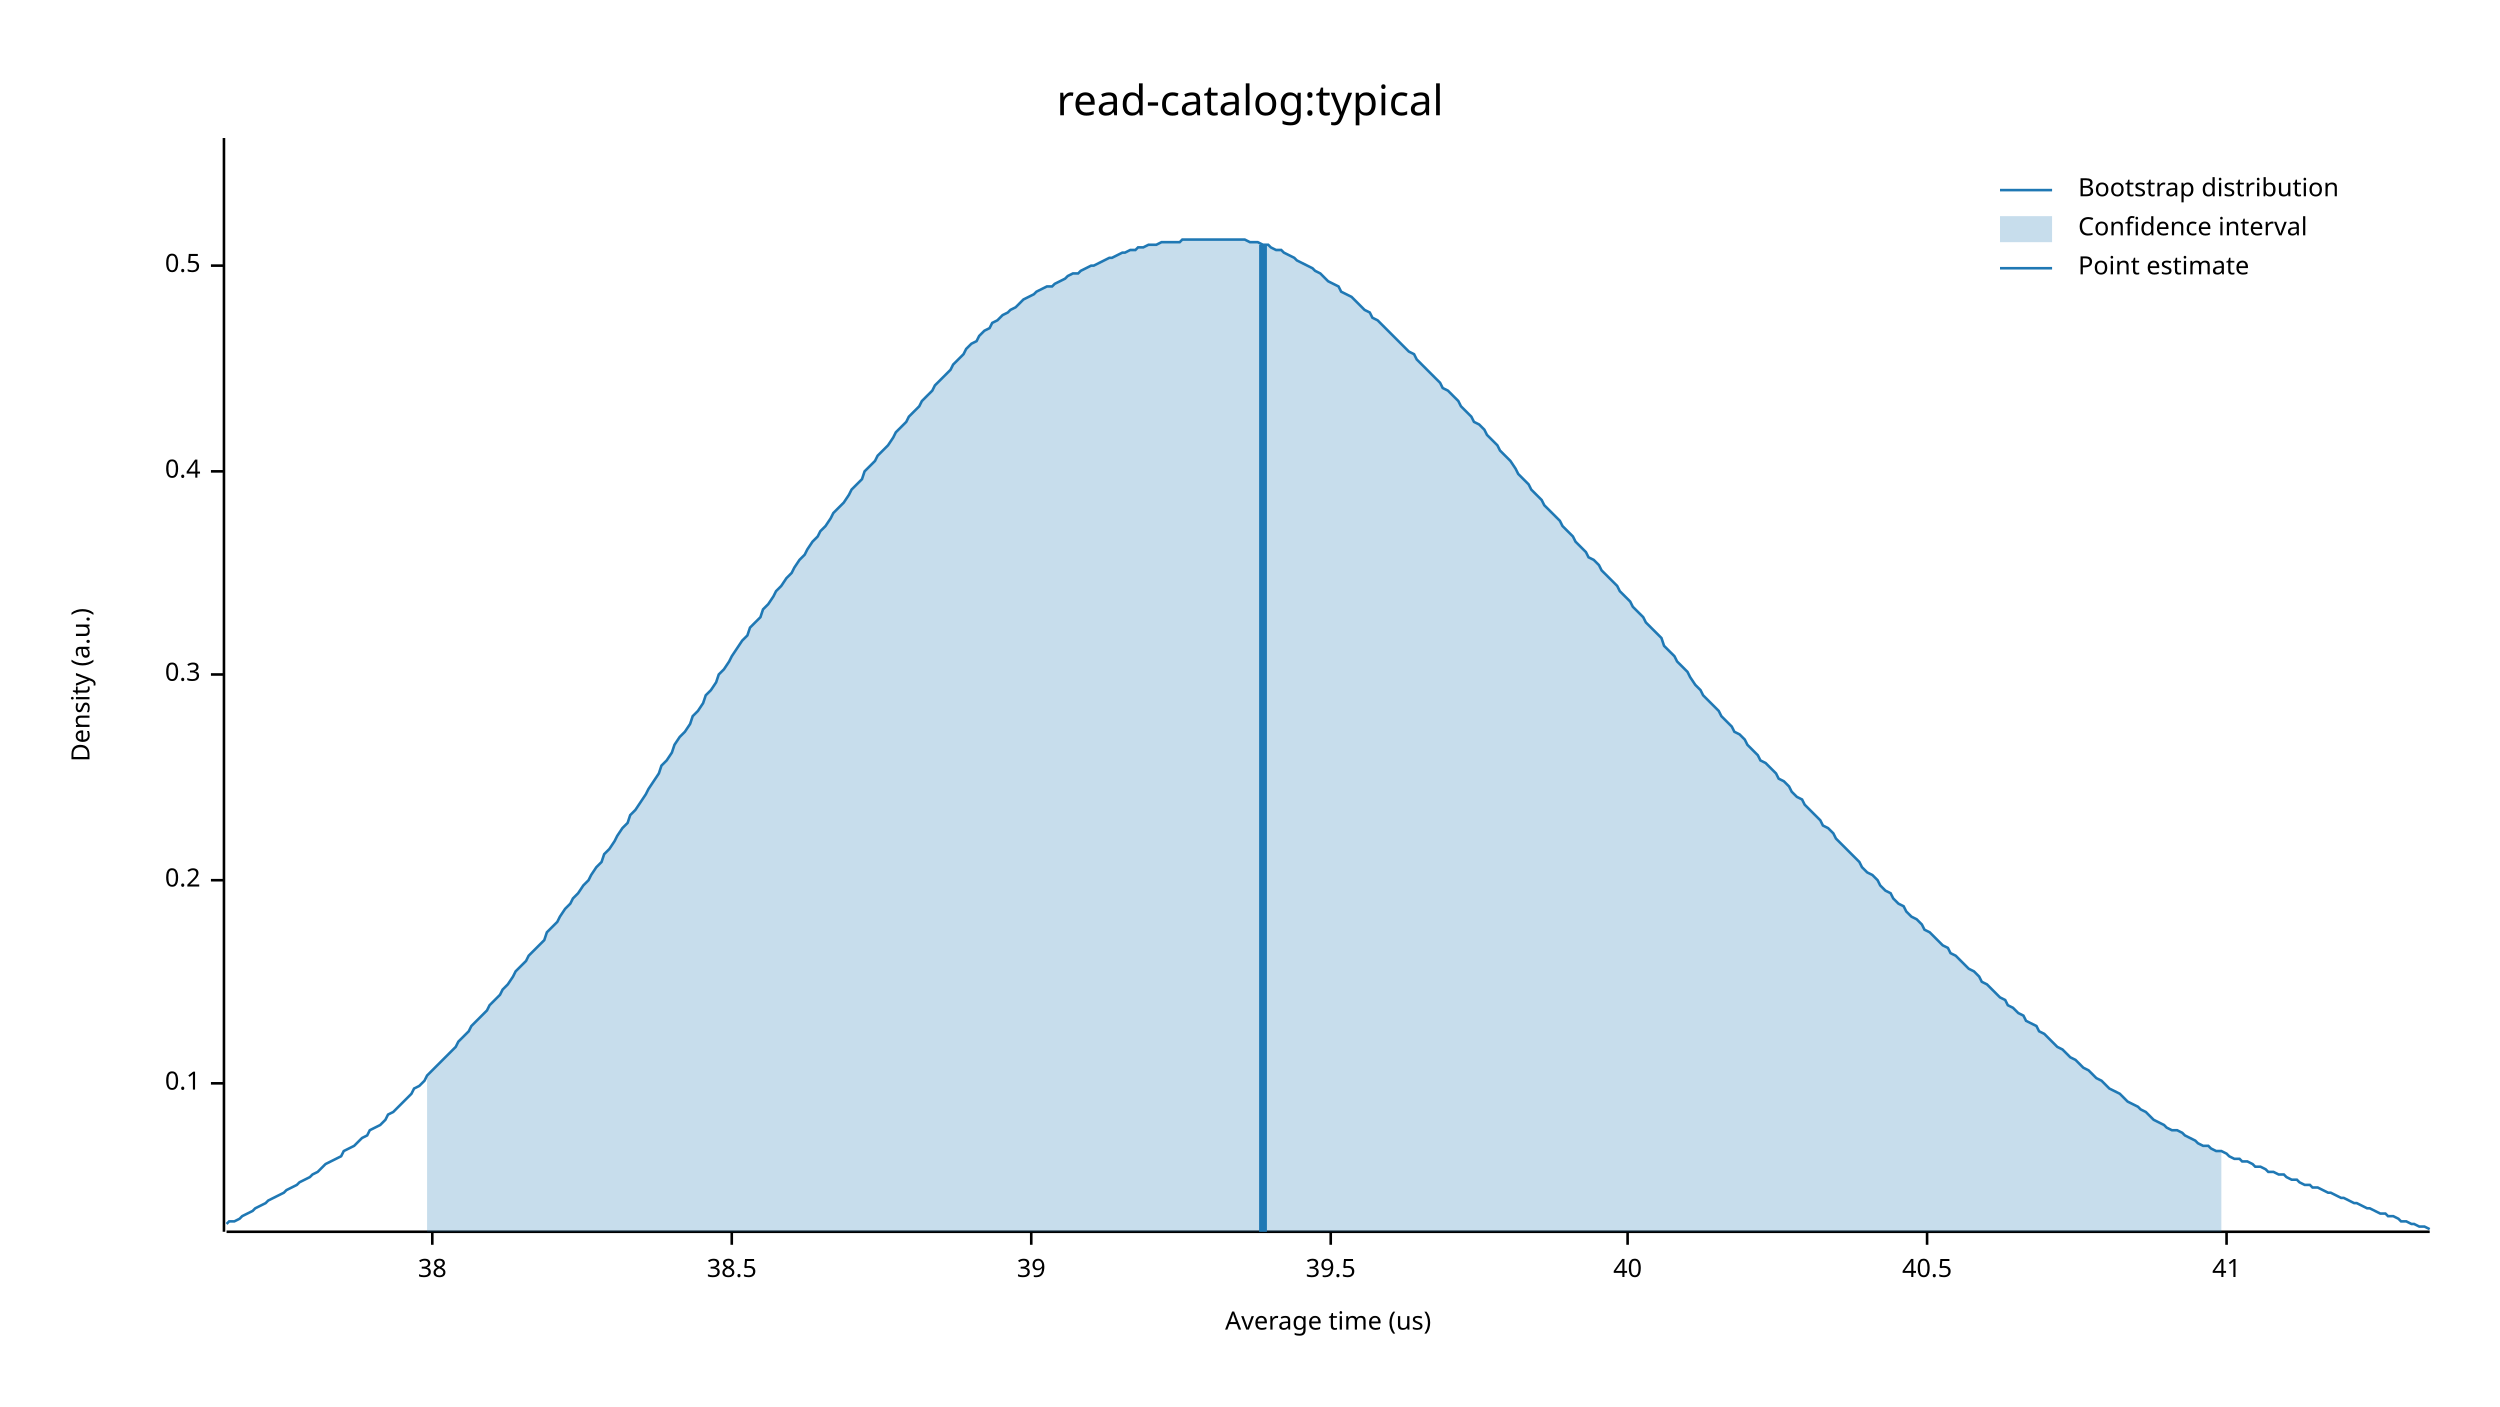
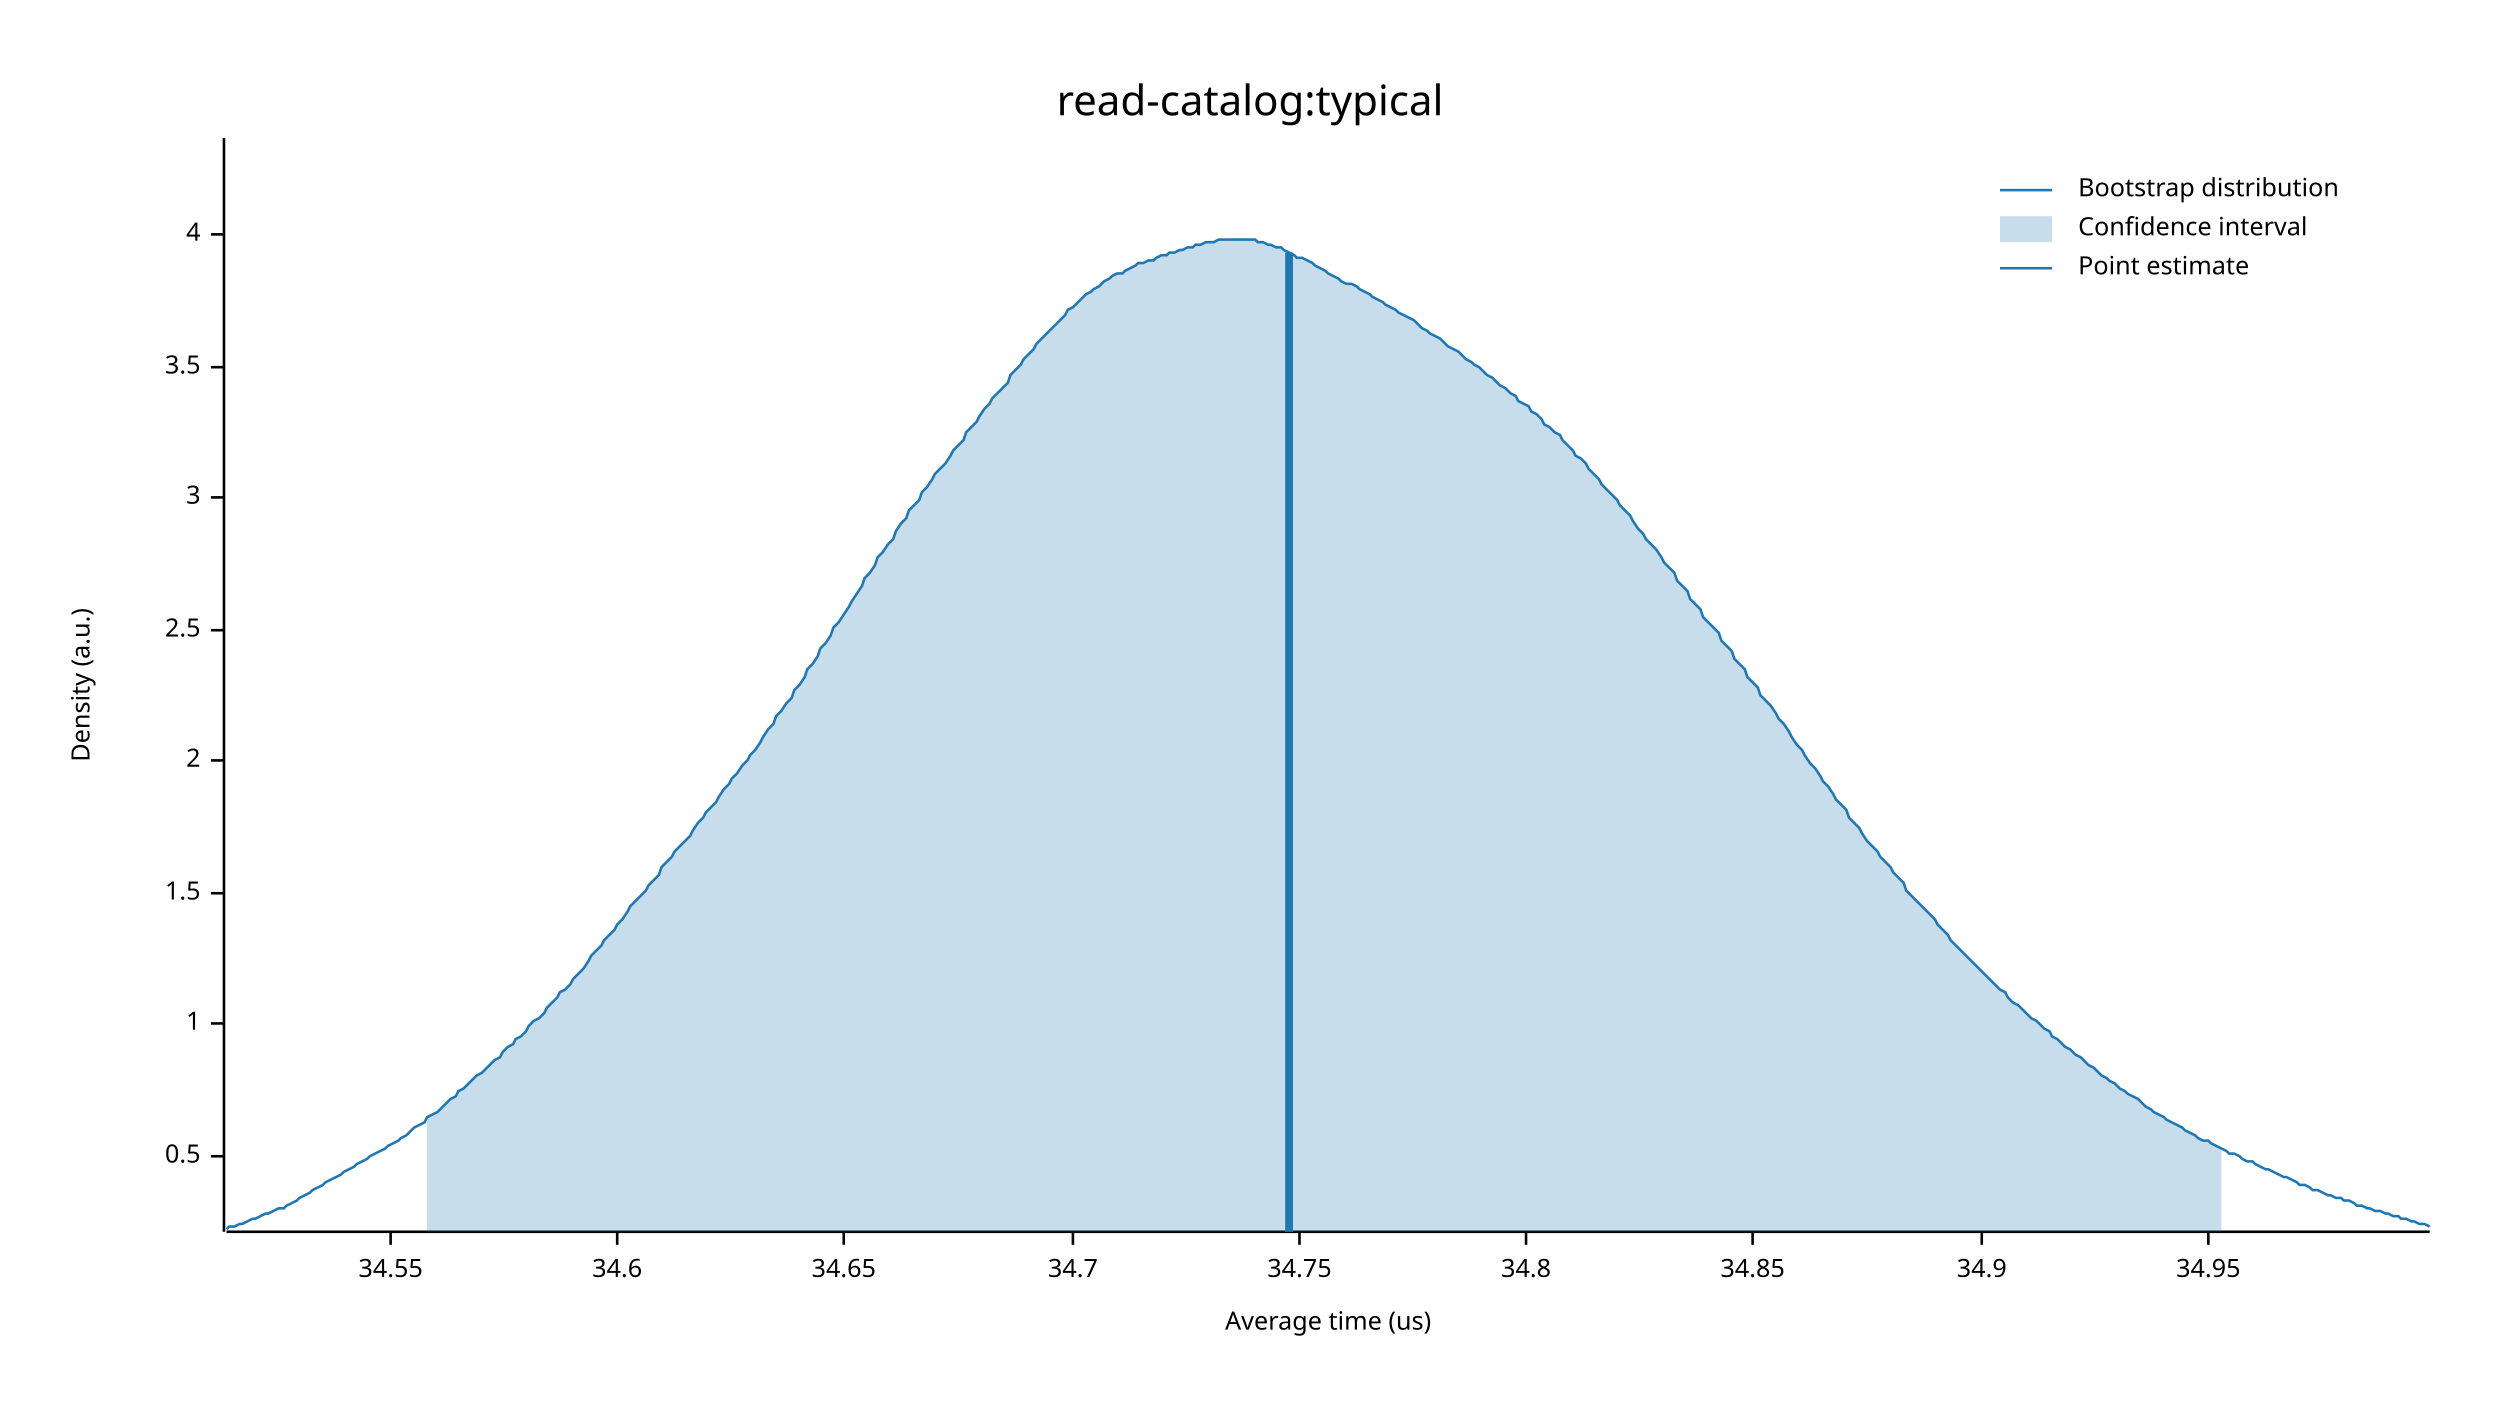
<svg xmlns="http://www.w3.org/2000/svg" width="960" height="540" viewBox="0 0 960 540">
  <text x="480" y="32" dy="0.76em" text-anchor="middle" font-family="sans-serif" font-size="16.129" opacity="1" fill="#000000">
read-catalog:typical
</text>
  <text x="27" y="263" dy="0.76em" text-anchor="middle" font-family="sans-serif" font-size="9.677" opacity="1" fill="#000000" transform="rotate(270, 27, 263)">
Density (a.u.)
</text>
  <text x="510" y="513" dy="-0.5ex" text-anchor="middle" font-family="sans-serif" font-size="9.677" opacity="1" fill="#000000">
Average time (us)
</text>
  <polyline fill="none" opacity="1" stroke="#000000" stroke-width="1" points="86,53 86,473 " />
-   <text x="77" y="416" dy="0.5ex" text-anchor="end" font-family="sans-serif" font-size="9.677" opacity="1" fill="#000000">
- 0.1
- </text>
-   <polyline fill="none" opacity="1" stroke="#000000" stroke-width="1" points="81,416 86,416 " />
-   <text x="77" y="338" dy="0.5ex" text-anchor="end" font-family="sans-serif" font-size="9.677" opacity="1" fill="#000000">
- 0.2
- </text>
-   <polyline fill="none" opacity="1" stroke="#000000" stroke-width="1" points="81,338 86,338 " />
-   <text x="77" y="259" dy="0.5ex" text-anchor="end" font-family="sans-serif" font-size="9.677" opacity="1" fill="#000000">
- 0.3
- </text>
-   <polyline fill="none" opacity="1" stroke="#000000" stroke-width="1" points="81,259 86,259 " />
-   <text x="77" y="181" dy="0.5ex" text-anchor="end" font-family="sans-serif" font-size="9.677" opacity="1" fill="#000000">
- 0.4
- </text>
-   <polyline fill="none" opacity="1" stroke="#000000" stroke-width="1" points="81,181 86,181 " />
-   <text x="77" y="102" dy="0.5ex" text-anchor="end" font-family="sans-serif" font-size="9.677" opacity="1" fill="#000000">
+   <text x="77" y="444" dy="0.5ex" text-anchor="end" font-family="sans-serif" font-size="9.677" opacity="1" fill="#000000">
0.5
</text>
-   <polyline fill="none" opacity="1" stroke="#000000" stroke-width="1" points="81,102 86,102 " />
+   <polyline fill="none" opacity="1" stroke="#000000" stroke-width="1" points="81,444 86,444 " />
+   <text x="77" y="393" dy="0.5ex" text-anchor="end" font-family="sans-serif" font-size="9.677" opacity="1" fill="#000000">
+ 1
+ </text>
+   <polyline fill="none" opacity="1" stroke="#000000" stroke-width="1" points="81,393 86,393 " />
+   <text x="77" y="343" dy="0.5ex" text-anchor="end" font-family="sans-serif" font-size="9.677" opacity="1" fill="#000000">
+ 1.5
+ </text>
+   <polyline fill="none" opacity="1" stroke="#000000" stroke-width="1" points="81,343 86,343 " />
+   <text x="77" y="292" dy="0.5ex" text-anchor="end" font-family="sans-serif" font-size="9.677" opacity="1" fill="#000000">
+ 2
+ </text>
+   <polyline fill="none" opacity="1" stroke="#000000" stroke-width="1" points="81,292 86,292 " />
+   <text x="77" y="242" dy="0.5ex" text-anchor="end" font-family="sans-serif" font-size="9.677" opacity="1" fill="#000000">
+ 2.5
+ </text>
+   <polyline fill="none" opacity="1" stroke="#000000" stroke-width="1" points="81,242 86,242 " />
+   <text x="77" y="191" dy="0.5ex" text-anchor="end" font-family="sans-serif" font-size="9.677" opacity="1" fill="#000000">
+ 3
+ </text>
+   <polyline fill="none" opacity="1" stroke="#000000" stroke-width="1" points="81,191 86,191 " />
+   <text x="77" y="141" dy="0.5ex" text-anchor="end" font-family="sans-serif" font-size="9.677" opacity="1" fill="#000000">
+ 3.5
+ </text>
+   <polyline fill="none" opacity="1" stroke="#000000" stroke-width="1" points="81,141 86,141 " />
+   <text x="77" y="90" dy="0.5ex" text-anchor="end" font-family="sans-serif" font-size="9.677" opacity="1" fill="#000000">
+ 4
+ </text>
+   <polyline fill="none" opacity="1" stroke="#000000" stroke-width="1" points="81,90 86,90 " />
  <polyline fill="none" opacity="1" stroke="#000000" stroke-width="1" points="87,473 933,473 " />
-   <text x="166" y="483" dy="0.76em" text-anchor="middle" font-family="sans-serif" font-size="9.677" opacity="1" fill="#000000">
- 38
+   <text x="150" y="483" dy="0.76em" text-anchor="middle" font-family="sans-serif" font-size="9.677" opacity="1" fill="#000000">
+ 34.55
</text>
-   <polyline fill="none" opacity="1" stroke="#000000" stroke-width="1" points="166,473 166,478 " />
-   <text x="281" y="483" dy="0.76em" text-anchor="middle" font-family="sans-serif" font-size="9.677" opacity="1" fill="#000000">
- 38.5
+   <polyline fill="none" opacity="1" stroke="#000000" stroke-width="1" points="150,473 150,478 " />
+   <text x="237" y="483" dy="0.76em" text-anchor="middle" font-family="sans-serif" font-size="9.677" opacity="1" fill="#000000">
+ 34.6
</text>
-   <polyline fill="none" opacity="1" stroke="#000000" stroke-width="1" points="281,473 281,478 " />
-   <text x="396" y="483" dy="0.76em" text-anchor="middle" font-family="sans-serif" font-size="9.677" opacity="1" fill="#000000">
- 39
+   <polyline fill="none" opacity="1" stroke="#000000" stroke-width="1" points="237,473 237,478 " />
+   <text x="324" y="483" dy="0.76em" text-anchor="middle" font-family="sans-serif" font-size="9.677" opacity="1" fill="#000000">
+ 34.65
</text>
-   <polyline fill="none" opacity="1" stroke="#000000" stroke-width="1" points="396,473 396,478 " />
-   <text x="511" y="483" dy="0.76em" text-anchor="middle" font-family="sans-serif" font-size="9.677" opacity="1" fill="#000000">
- 39.5
+   <polyline fill="none" opacity="1" stroke="#000000" stroke-width="1" points="324,473 324,478 " />
+   <text x="412" y="483" dy="0.76em" text-anchor="middle" font-family="sans-serif" font-size="9.677" opacity="1" fill="#000000">
+ 34.7
</text>
-   <polyline fill="none" opacity="1" stroke="#000000" stroke-width="1" points="511,473 511,478 " />
-   <text x="625" y="483" dy="0.76em" text-anchor="middle" font-family="sans-serif" font-size="9.677" opacity="1" fill="#000000">
- 40
+   <polyline fill="none" opacity="1" stroke="#000000" stroke-width="1" points="412,473 412,478 " />
+   <text x="499" y="483" dy="0.76em" text-anchor="middle" font-family="sans-serif" font-size="9.677" opacity="1" fill="#000000">
+ 34.75
</text>
-   <polyline fill="none" opacity="1" stroke="#000000" stroke-width="1" points="625,473 625,478 " />
-   <text x="740" y="483" dy="0.76em" text-anchor="middle" font-family="sans-serif" font-size="9.677" opacity="1" fill="#000000">
- 40.5
+   <polyline fill="none" opacity="1" stroke="#000000" stroke-width="1" points="499,473 499,478 " />
+   <text x="586" y="483" dy="0.76em" text-anchor="middle" font-family="sans-serif" font-size="9.677" opacity="1" fill="#000000">
+ 34.8
</text>
-   <polyline fill="none" opacity="1" stroke="#000000" stroke-width="1" points="740,473 740,478 " />
-   <text x="855" y="483" dy="0.76em" text-anchor="middle" font-family="sans-serif" font-size="9.677" opacity="1" fill="#000000">
- 41
+   <polyline fill="none" opacity="1" stroke="#000000" stroke-width="1" points="586,473 586,478 " />
+   <text x="673" y="483" dy="0.76em" text-anchor="middle" font-family="sans-serif" font-size="9.677" opacity="1" fill="#000000">
+ 34.85
</text>
-   <polyline fill="none" opacity="1" stroke="#000000" stroke-width="1" points="855,473 855,478 " />
-   <polyline fill="none" opacity="1" stroke="#1F78B4" stroke-width="1" points="87,470 88,469 90,469 92,468 93,467 95,466 97,465 98,464 100,463 102,462 103,461 105,460 107,459 109,458 110,457 112,456 114,455 115,454 117,453 119,452 120,451 122,450 124,448 125,447 127,446 129,445 131,444 132,442 134,441 136,440 137,439 139,437 141,436 142,434 144,433 146,432 148,430 149,428 151,427 153,425 154,424 156,422 158,420 159,418 161,417 163,415 164,413 166,411 168,409 170,407 171,406 173,404 175,402 176,400 178,398 180,396 181,394 183,392 185,390 187,388 188,386 190,384 192,382 193,380 195,378 197,375 198,373 200,371 202,369 203,367 205,365 207,363 209,361 210,358 212,356 214,354 215,352 217,349 219,347 220,345 222,343 224,340 226,338 227,336 229,333 231,331 232,328 234,326 236,323 237,321 239,318 241,316 242,313 244,311 246,308 248,305 249,303 251,300 253,297 254,294 256,292 258,289 259,286 261,283 263,281 265,278 266,275 268,273 270,270 271,267 273,265 275,262 276,259 278,257 280,254 281,252 283,249 285,246 287,244 288,241 290,239 292,237 293,234 295,232 297,229 298,227 300,225 302,222 304,220 305,218 307,215 309,213 310,211 312,208 314,206 315,204 317,202 319,199 320,197 322,195 324,193 326,190 327,188 329,186 331,184 332,181 334,179 336,177 337,175 339,173 341,171 343,168 344,166 346,164 348,162 349,160 351,158 353,156 354,154 356,152 358,150 359,148 361,146 363,144 365,142 366,140 368,138 370,136 371,134 373,132 375,131 376,129 378,127 380,126 381,124 383,123 385,121 387,120 388,119 390,118 392,116 393,115 395,114 397,113 398,112 400,111 402,110 404,110 405,109 407,108 409,107 410,106 412,105 414,105 415,104 417,103 419,102 420,102 422,101 424,100 426,99 427,99 429,98 431,97 432,97 434,96 436,96 437,95 439,95 441,94 443,94 444,94 446,93 448,93 449,93 451,93 453,93 454,92 456,92 458,92 459,92 461,92 463,92 465,92 466,92 468,92 470,92 471,92 473,92 475,92 476,92 478,92 480,93 482,93 483,93 485,94 487,94 488,95 490,96 492,96 493,97 495,98 497,99 498,100 500,101 502,102 504,103 505,104 507,105 509,107 510,108 512,109 514,110 515,112 517,113 519,114 521,116 522,117 524,119 526,120 527,122 529,123 531,125 532,126 534,128 536,130 537,131 539,133 541,135 543,136 544,138 546,140 548,142 549,143 551,145 553,147 554,149 556,150 558,152 560,154 561,156 563,158 565,160 566,162 568,163 570,165 571,167 573,169 575,171 576,173 578,175 580,177 582,180 583,182 585,184 587,186 588,188 590,190 592,192 593,194 595,196 597,198 599,200 600,202 602,204 604,206 605,208 607,210 609,212 610,214 612,215 614,217 615,219 617,221 619,223 621,225 622,227 624,229 626,231 627,233 629,235 631,237 632,239 634,241 636,243 638,245 639,248 641,250 643,252 644,254 646,256 648,258 649,260 651,263 653,265 654,267 656,269 658,271 660,273 661,275 663,277 665,279 666,281 668,282 670,284 671,286 673,288 675,290 676,292 678,293 680,295 682,297 683,299 685,300 687,302 688,304 690,306 692,307 693,309 695,311 697,313 699,315 700,317 702,318 704,320 705,322 707,324 709,326 710,327 712,329 714,331 715,333 717,335 719,336 721,338 722,340 724,342 726,343 727,345 729,347 731,348 732,350 734,352 736,353 738,355 739,357 741,358 743,360 744,361 746,363 748,364 749,366 751,367 753,369 754,370 756,372 758,373 760,375 761,377 763,378 765,380 766,381 768,383 770,384 771,386 773,387 775,389 777,390 778,392 780,393 782,394 783,396 785,397 787,399 788,400 790,402 792,403 793,404 795,406 797,407 799,409 800,410 802,411 804,413 805,414 807,415 809,417 810,418 812,419 814,420 816,422 817,423 819,424 821,425 822,426 824,427 826,429 827,430 829,431 831,432 832,433 834,434 836,434 838,435 839,436 841,437 843,438 844,439 846,440 848,440 849,441 851,442 853,442 855,443 856,444 858,445 860,445 861,446 863,446 865,447 866,448 868,448 870,449 871,450 873,450 875,451 877,451 878,452 880,453 882,453 883,454 885,455 887,455 888,456 890,456 892,457 894,458 895,458 897,459 899,460 900,460 902,461 904,462 905,462 907,463 909,464 910,464 912,465 914,466 916,466 917,467 919,467 921,468 922,469 924,469 926,470 927,470 929,471 931,471 933,472 " />
-   <polygon opacity="0.25" fill="#1F78B4" points="164,413 166,411 168,409 170,407 171,406 173,404 175,402 176,400 178,398 180,396 181,394 183,392 185,390 187,388 188,386 190,384 192,382 193,380 195,378 197,375 198,373 200,371 202,369 203,367 205,365 207,363 209,361 210,358 212,356 214,354 215,352 217,349 219,347 220,345 222,343 224,340 226,338 227,336 229,333 231,331 232,328 234,326 236,323 237,321 239,318 241,316 242,313 244,311 246,308 248,305 249,303 251,300 253,297 254,294 256,292 258,289 259,286 261,283 263,281 265,278 266,275 268,273 270,270 271,267 273,265 275,262 276,259 278,257 280,254 281,252 283,249 285,246 287,244 288,241 290,239 292,237 293,234 295,232 297,229 298,227 300,225 302,222 304,220 305,218 307,215 309,213 310,211 312,208 314,206 315,204 317,202 319,199 320,197 322,195 324,193 326,190 327,188 329,186 331,184 332,181 334,179 336,177 337,175 339,173 341,171 343,168 344,166 346,164 348,162 349,160 351,158 353,156 354,154 356,152 358,150 359,148 361,146 363,144 365,142 366,140 368,138 370,136 371,134 373,132 375,131 376,129 378,127 380,126 381,124 383,123 385,121 387,120 388,119 390,118 392,116 393,115 395,114 397,113 398,112 400,111 402,110 404,110 405,109 407,108 409,107 410,106 412,105 414,105 415,104 417,103 419,102 420,102 422,101 424,100 426,99 427,99 429,98 431,97 432,97 434,96 436,96 437,95 439,95 441,94 443,94 444,94 446,93 448,93 449,93 451,93 453,93 454,92 456,92 458,92 459,92 461,92 463,92 465,92 466,92 468,92 470,92 471,92 473,92 475,92 476,92 478,92 480,93 482,93 483,93 485,94 487,94 488,95 490,96 492,96 493,97 495,98 497,99 498,100 500,101 502,102 504,103 505,104 507,105 509,107 510,108 512,109 514,110 515,112 517,113 519,114 521,116 522,117 524,119 526,120 527,122 529,123 531,125 532,126 534,128 536,130 537,131 539,133 541,135 543,136 544,138 546,140 548,142 549,143 551,145 553,147 554,149 556,150 558,152 560,154 561,156 563,158 565,160 566,162 568,163 570,165 571,167 573,169 575,171 576,173 578,175 580,177 582,180 583,182 585,184 587,186 588,188 590,190 592,192 593,194 595,196 597,198 599,200 600,202 602,204 604,206 605,208 607,210 609,212 610,214 612,215 614,217 615,219 617,221 619,223 621,225 622,227 624,229 626,231 627,233 629,235 631,237 632,239 634,241 636,243 638,245 639,248 641,250 643,252 644,254 646,256 648,258 649,260 651,263 653,265 654,267 656,269 658,271 660,273 661,275 663,277 665,279 666,281 668,282 670,284 671,286 673,288 675,290 676,292 678,293 680,295 682,297 683,299 685,300 687,302 688,304 690,306 692,307 693,309 695,311 697,313 699,315 700,317 702,318 704,320 705,322 707,324 709,326 710,327 712,329 714,331 715,333 717,335 719,336 721,338 722,340 724,342 726,343 727,345 729,347 731,348 732,350 734,352 736,353 738,355 739,357 741,358 743,360 744,361 746,363 748,364 749,366 751,367 753,369 754,370 756,372 758,373 760,375 761,377 763,378 765,380 766,381 768,383 770,384 771,386 773,387 775,389 777,390 778,392 780,393 782,394 783,396 785,397 787,399 788,400 790,402 792,403 793,404 795,406 797,407 799,409 800,410 802,411 804,413 805,414 807,415 809,417 810,418 812,419 814,420 816,422 817,423 819,424 821,425 822,426 824,427 826,429 827,430 829,431 831,432 832,433 834,434 836,434 838,435 839,436 841,437 843,438 844,439 846,440 848,440 849,441 851,442 853,442 853,473 164,473 " />
-   <polyline fill="none" opacity="1" stroke="#1F78B4" stroke-width="3" points="485,473 485,94 " />
+   <polyline fill="none" opacity="1" stroke="#000000" stroke-width="1" points="673,473 673,478 " />
+   <text x="761" y="483" dy="0.76em" text-anchor="middle" font-family="sans-serif" font-size="9.677" opacity="1" fill="#000000">
+ 34.9
+ </text>
+   <polyline fill="none" opacity="1" stroke="#000000" stroke-width="1" points="761,473 761,478 " />
+   <text x="848" y="483" dy="0.76em" text-anchor="middle" font-family="sans-serif" font-size="9.677" opacity="1" fill="#000000">
+ 34.95
+ </text>
+   <polyline fill="none" opacity="1" stroke="#000000" stroke-width="1" points="848,473 848,478 " />
+   <polyline fill="none" opacity="1" stroke="#1F78B4" stroke-width="1" points="87,472 88,471 90,471 92,470 93,470 95,469 97,468 98,468 100,467 102,466 103,466 105,465 107,464 109,464 110,463 112,462 114,461 115,460 117,459 119,458 120,457 122,456 124,455 125,454 127,453 129,452 131,451 132,450 134,449 136,448 137,447 139,446 141,445 142,444 144,443 146,442 148,441 149,440 151,439 153,438 154,437 156,436 158,434 159,433 161,432 163,431 164,429 166,428 168,427 170,425 171,424 173,422 175,421 176,419 178,418 180,416 181,415 183,413 185,412 187,410 188,409 190,407 192,406 193,404 195,402 197,401 198,399 200,398 202,396 203,394 205,392 207,391 209,389 210,387 212,385 214,383 215,381 217,380 219,378 220,376 222,374 224,372 226,369 227,367 229,365 231,363 232,361 234,359 236,357 237,355 239,353 241,350 242,348 244,346 246,344 248,342 249,340 251,338 253,336 254,333 256,331 258,329 259,327 261,325 263,323 265,321 266,319 268,316 270,314 271,312 273,310 275,308 276,306 278,303 280,301 281,299 283,297 285,294 287,292 288,290 290,288 292,285 293,283 295,280 297,278 298,275 300,273 302,270 304,268 305,265 307,263 309,260 310,257 312,255 314,252 315,249 317,247 319,244 320,241 322,239 324,236 326,233 327,231 329,228 331,225 332,222 334,220 336,217 337,214 339,212 341,209 343,207 344,204 346,201 348,199 349,196 351,194 353,192 354,189 356,187 358,184 359,182 361,180 363,178 365,175 366,173 368,171 370,169 371,166 373,164 375,162 376,160 378,157 380,155 381,153 383,151 385,149 387,147 388,144 390,142 392,140 393,138 395,136 397,134 398,132 400,130 402,128 404,126 405,125 407,123 409,121 410,119 412,118 414,116 415,115 417,113 419,112 420,111 422,110 424,108 426,107 427,106 429,105 431,105 432,104 434,103 436,102 437,101 439,101 441,100 443,100 444,99 446,98 448,98 449,97 451,97 453,96 454,96 456,95 458,95 459,94 461,94 463,93 465,93 466,93 468,92 470,92 471,92 473,92 475,92 476,92 478,92 480,92 482,92 483,93 485,93 487,94 488,94 490,95 492,95 493,96 495,97 497,98 498,99 500,99 502,100 504,101 505,102 507,103 509,104 510,105 512,106 514,107 515,108 517,109 519,109 521,110 522,111 524,112 526,113 527,114 529,115 531,116 532,117 534,118 536,119 537,120 539,121 541,122 543,123 544,124 546,126 548,127 549,128 551,129 553,130 554,131 556,133 558,134 560,135 561,136 563,138 565,139 566,140 568,141 570,143 571,144 573,145 575,147 576,148 578,149 580,151 582,152 583,154 585,155 587,156 588,158 590,159 592,161 593,163 595,164 597,166 599,167 600,169 602,171 604,173 605,175 607,176 609,178 610,180 612,182 614,184 615,186 617,188 619,190 621,192 622,194 624,196 626,198 627,200 629,203 631,205 632,207 634,209 636,211 638,214 639,216 641,218 643,220 644,223 646,225 648,227 649,230 651,232 653,234 654,237 656,239 658,241 660,243 661,246 663,248 665,250 666,253 668,255 670,257 671,260 673,262 675,264 676,267 678,269 680,271 682,274 683,276 685,278 687,281 688,283 690,286 692,288 693,290 695,293 697,295 699,298 700,300 702,302 704,305 705,307 707,309 709,311 710,314 712,316 714,318 715,320 717,323 719,325 721,327 722,329 724,331 726,333 727,335 729,337 731,339 732,342 734,344 736,346 738,348 739,349 741,351 743,353 744,355 746,357 748,359 749,361 751,363 753,365 754,366 756,368 758,370 760,372 761,373 763,375 765,377 766,378 768,380 770,381 771,383 773,385 775,386 777,388 778,389 780,391 782,392 783,393 785,395 787,396 788,398 790,399 792,401 793,402 795,403 797,405 799,406 800,407 802,409 804,410 805,411 807,413 809,414 810,415 812,416 814,418 816,419 817,420 819,421 821,422 822,423 824,425 826,426 827,427 829,428 831,429 832,430 834,431 836,432 838,433 839,434 841,435 843,436 844,437 846,438 848,438 849,439 851,440 853,441 855,442 856,443 858,443 860,444 861,445 863,446 865,446 866,447 868,448 870,449 871,449 873,450 875,451 877,452 878,452 880,453 882,454 883,455 885,455 887,456 888,457 890,457 892,458 894,459 895,459 897,460 899,460 900,461 902,461 904,462 905,463 907,463 909,464 910,464 912,465 914,465 916,466 917,466 919,467 921,467 922,468 924,468 926,469 927,469 929,470 931,470 933,471 " />
+   <polygon opacity="0.25" fill="#1F78B4" points="164,429 166,428 168,427 170,425 171,424 173,422 175,421 176,419 178,418 180,416 181,415 183,413 185,412 187,410 188,409 190,407 192,406 193,404 195,402 197,401 198,399 200,398 202,396 203,394 205,392 207,391 209,389 210,387 212,385 214,383 215,381 217,380 219,378 220,376 222,374 224,372 226,369 227,367 229,365 231,363 232,361 234,359 236,357 237,355 239,353 241,350 242,348 244,346 246,344 248,342 249,340 251,338 253,336 254,333 256,331 258,329 259,327 261,325 263,323 265,321 266,319 268,316 270,314 271,312 273,310 275,308 276,306 278,303 280,301 281,299 283,297 285,294 287,292 288,290 290,288 292,285 293,283 295,280 297,278 298,275 300,273 302,270 304,268 305,265 307,263 309,260 310,257 312,255 314,252 315,249 317,247 319,244 320,241 322,239 324,236 326,233 327,231 329,228 331,225 332,222 334,220 336,217 337,214 339,212 341,209 343,207 344,204 346,201 348,199 349,196 351,194 353,192 354,189 356,187 358,184 359,182 361,180 363,178 365,175 366,173 368,171 370,169 371,166 373,164 375,162 376,160 378,157 380,155 381,153 383,151 385,149 387,147 388,144 390,142 392,140 393,138 395,136 397,134 398,132 400,130 402,128 404,126 405,125 407,123 409,121 410,119 412,118 414,116 415,115 417,113 419,112 420,111 422,110 424,108 426,107 427,106 429,105 431,105 432,104 434,103 436,102 437,101 439,101 441,100 443,100 444,99 446,98 448,98 449,97 451,97 453,96 454,96 456,95 458,95 459,94 461,94 463,93 465,93 466,93 468,92 470,92 471,92 473,92 475,92 476,92 478,92 480,92 482,92 483,93 485,93 487,94 488,94 490,95 492,95 493,96 495,97 497,98 498,99 500,99 502,100 504,101 505,102 507,103 509,104 510,105 512,106 514,107 515,108 517,109 519,109 521,110 522,111 524,112 526,113 527,114 529,115 531,116 532,117 534,118 536,119 537,120 539,121 541,122 543,123 544,124 546,126 548,127 549,128 551,129 553,130 554,131 556,133 558,134 560,135 561,136 563,138 565,139 566,140 568,141 570,143 571,144 573,145 575,147 576,148 578,149 580,151 582,152 583,154 585,155 587,156 588,158 590,159 592,161 593,163 595,164 597,166 599,167 600,169 602,171 604,173 605,175 607,176 609,178 610,180 612,182 614,184 615,186 617,188 619,190 621,192 622,194 624,196 626,198 627,200 629,203 631,205 632,207 634,209 636,211 638,214 639,216 641,218 643,220 644,223 646,225 648,227 649,230 651,232 653,234 654,237 656,239 658,241 660,243 661,246 663,248 665,250 666,253 668,255 670,257 671,260 673,262 675,264 676,267 678,269 680,271 682,274 683,276 685,278 687,281 688,283 690,286 692,288 693,290 695,293 697,295 699,298 700,300 702,302 704,305 705,307 707,309 709,311 710,314 712,316 714,318 715,320 717,323 719,325 721,327 722,329 724,331 726,333 727,335 729,337 731,339 732,342 734,344 736,346 738,348 739,349 741,351 743,353 744,355 746,357 748,359 749,361 751,363 753,365 754,366 756,368 758,370 760,372 761,373 763,375 765,377 766,378 768,380 770,381 771,383 773,385 775,386 777,388 778,389 780,391 782,392 783,393 785,395 787,396 788,398 790,399 792,401 793,402 795,403 797,405 799,406 800,407 802,409 804,410 805,411 807,413 809,414 810,415 812,416 814,418 816,419 817,420 819,421 821,422 822,423 824,425 826,426 827,427 829,428 831,429 832,430 834,431 836,432 838,433 839,434 841,435 843,436 844,437 846,438 848,438 849,439 851,440 853,441 853,473 164,473 " />
+   <polyline fill="none" opacity="1" stroke="#1F78B4" stroke-width="3" points="495,473 495,97 " />
  <text x="798" y="68" dy="0.76em" text-anchor="start" font-family="sans-serif" font-size="9.677" opacity="1" fill="#000000">
Bootstrap distribution
</text>
  <text x="798" y="83" dy="0.76em" text-anchor="start" font-family="sans-serif" font-size="9.677" opacity="1" fill="#000000">
Confidence interval
</text>
  <text x="798" y="98" dy="0.76em" text-anchor="start" font-family="sans-serif" font-size="9.677" opacity="1" fill="#000000">
Point estimate
</text>
  <polyline fill="none" opacity="1" stroke="#1F78B4" stroke-width="1" points="768,73 788,73 " />
  <rect x="768" y="83" width="20" height="10" opacity="0.25" fill="#1F78B4" stroke="none" />
  <polyline fill="none" opacity="1" stroke="#1F78B4" stroke-width="1" points="768,103 788,103 " />
</svg>
